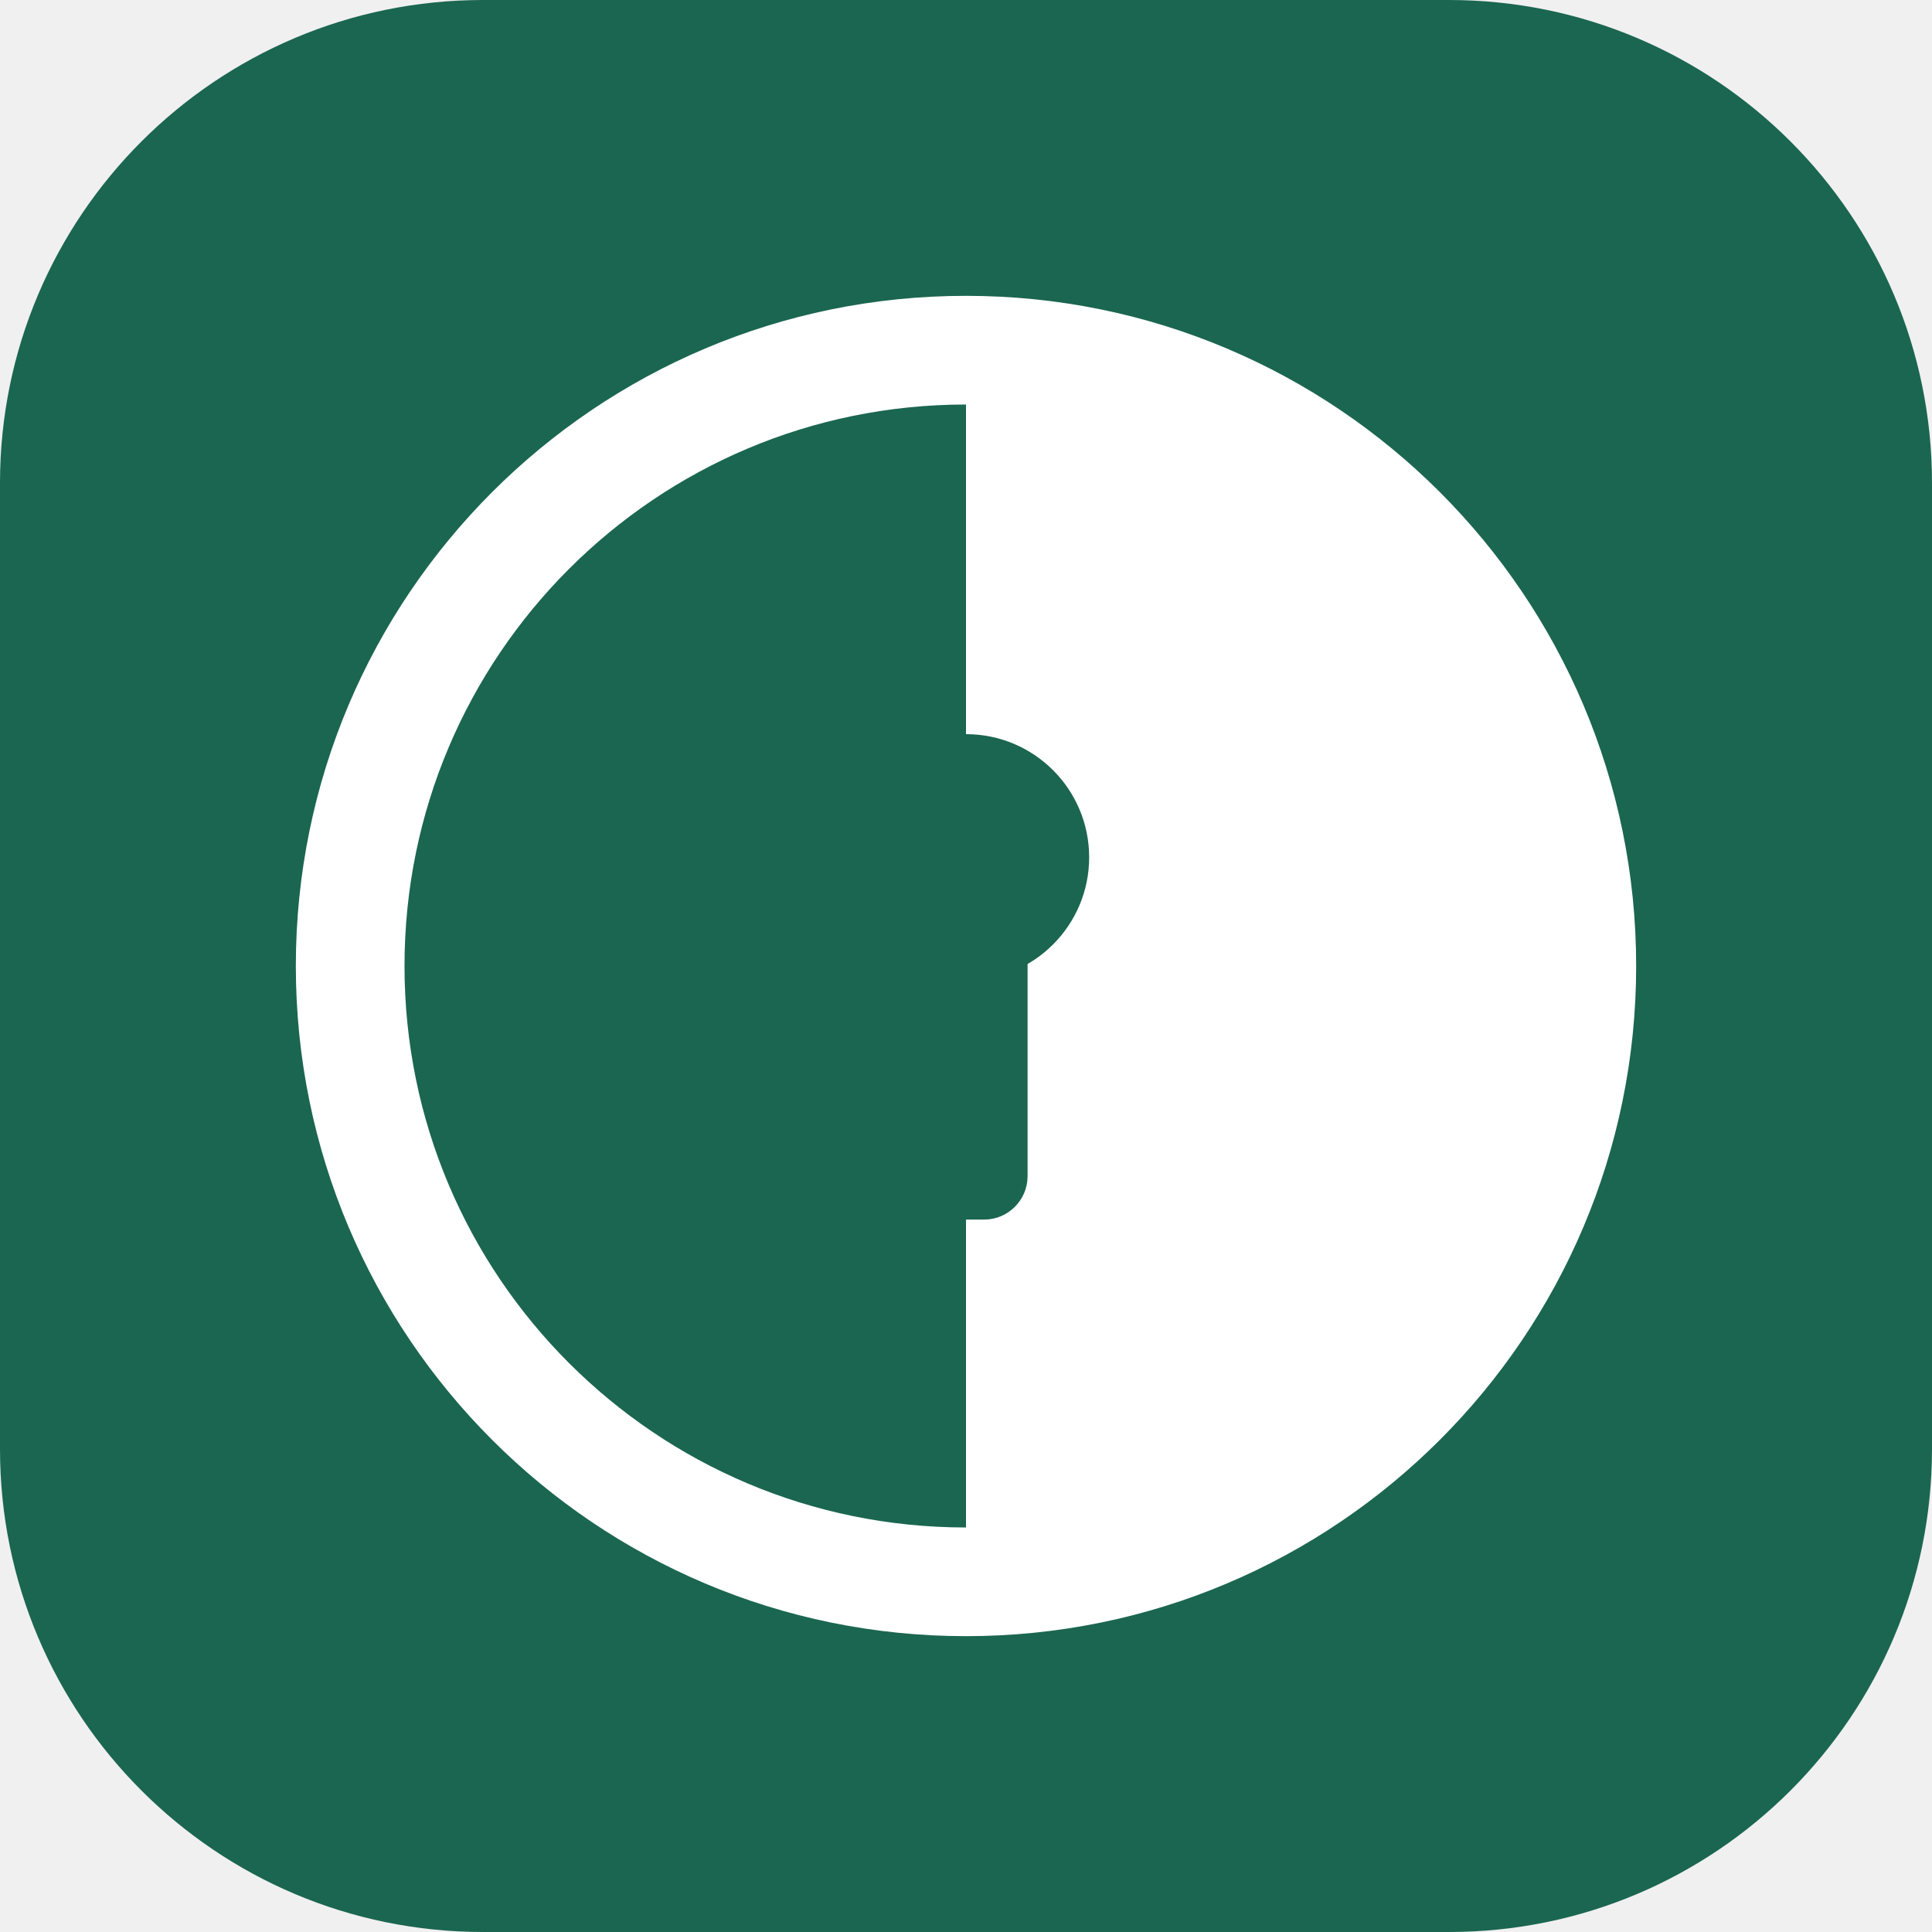
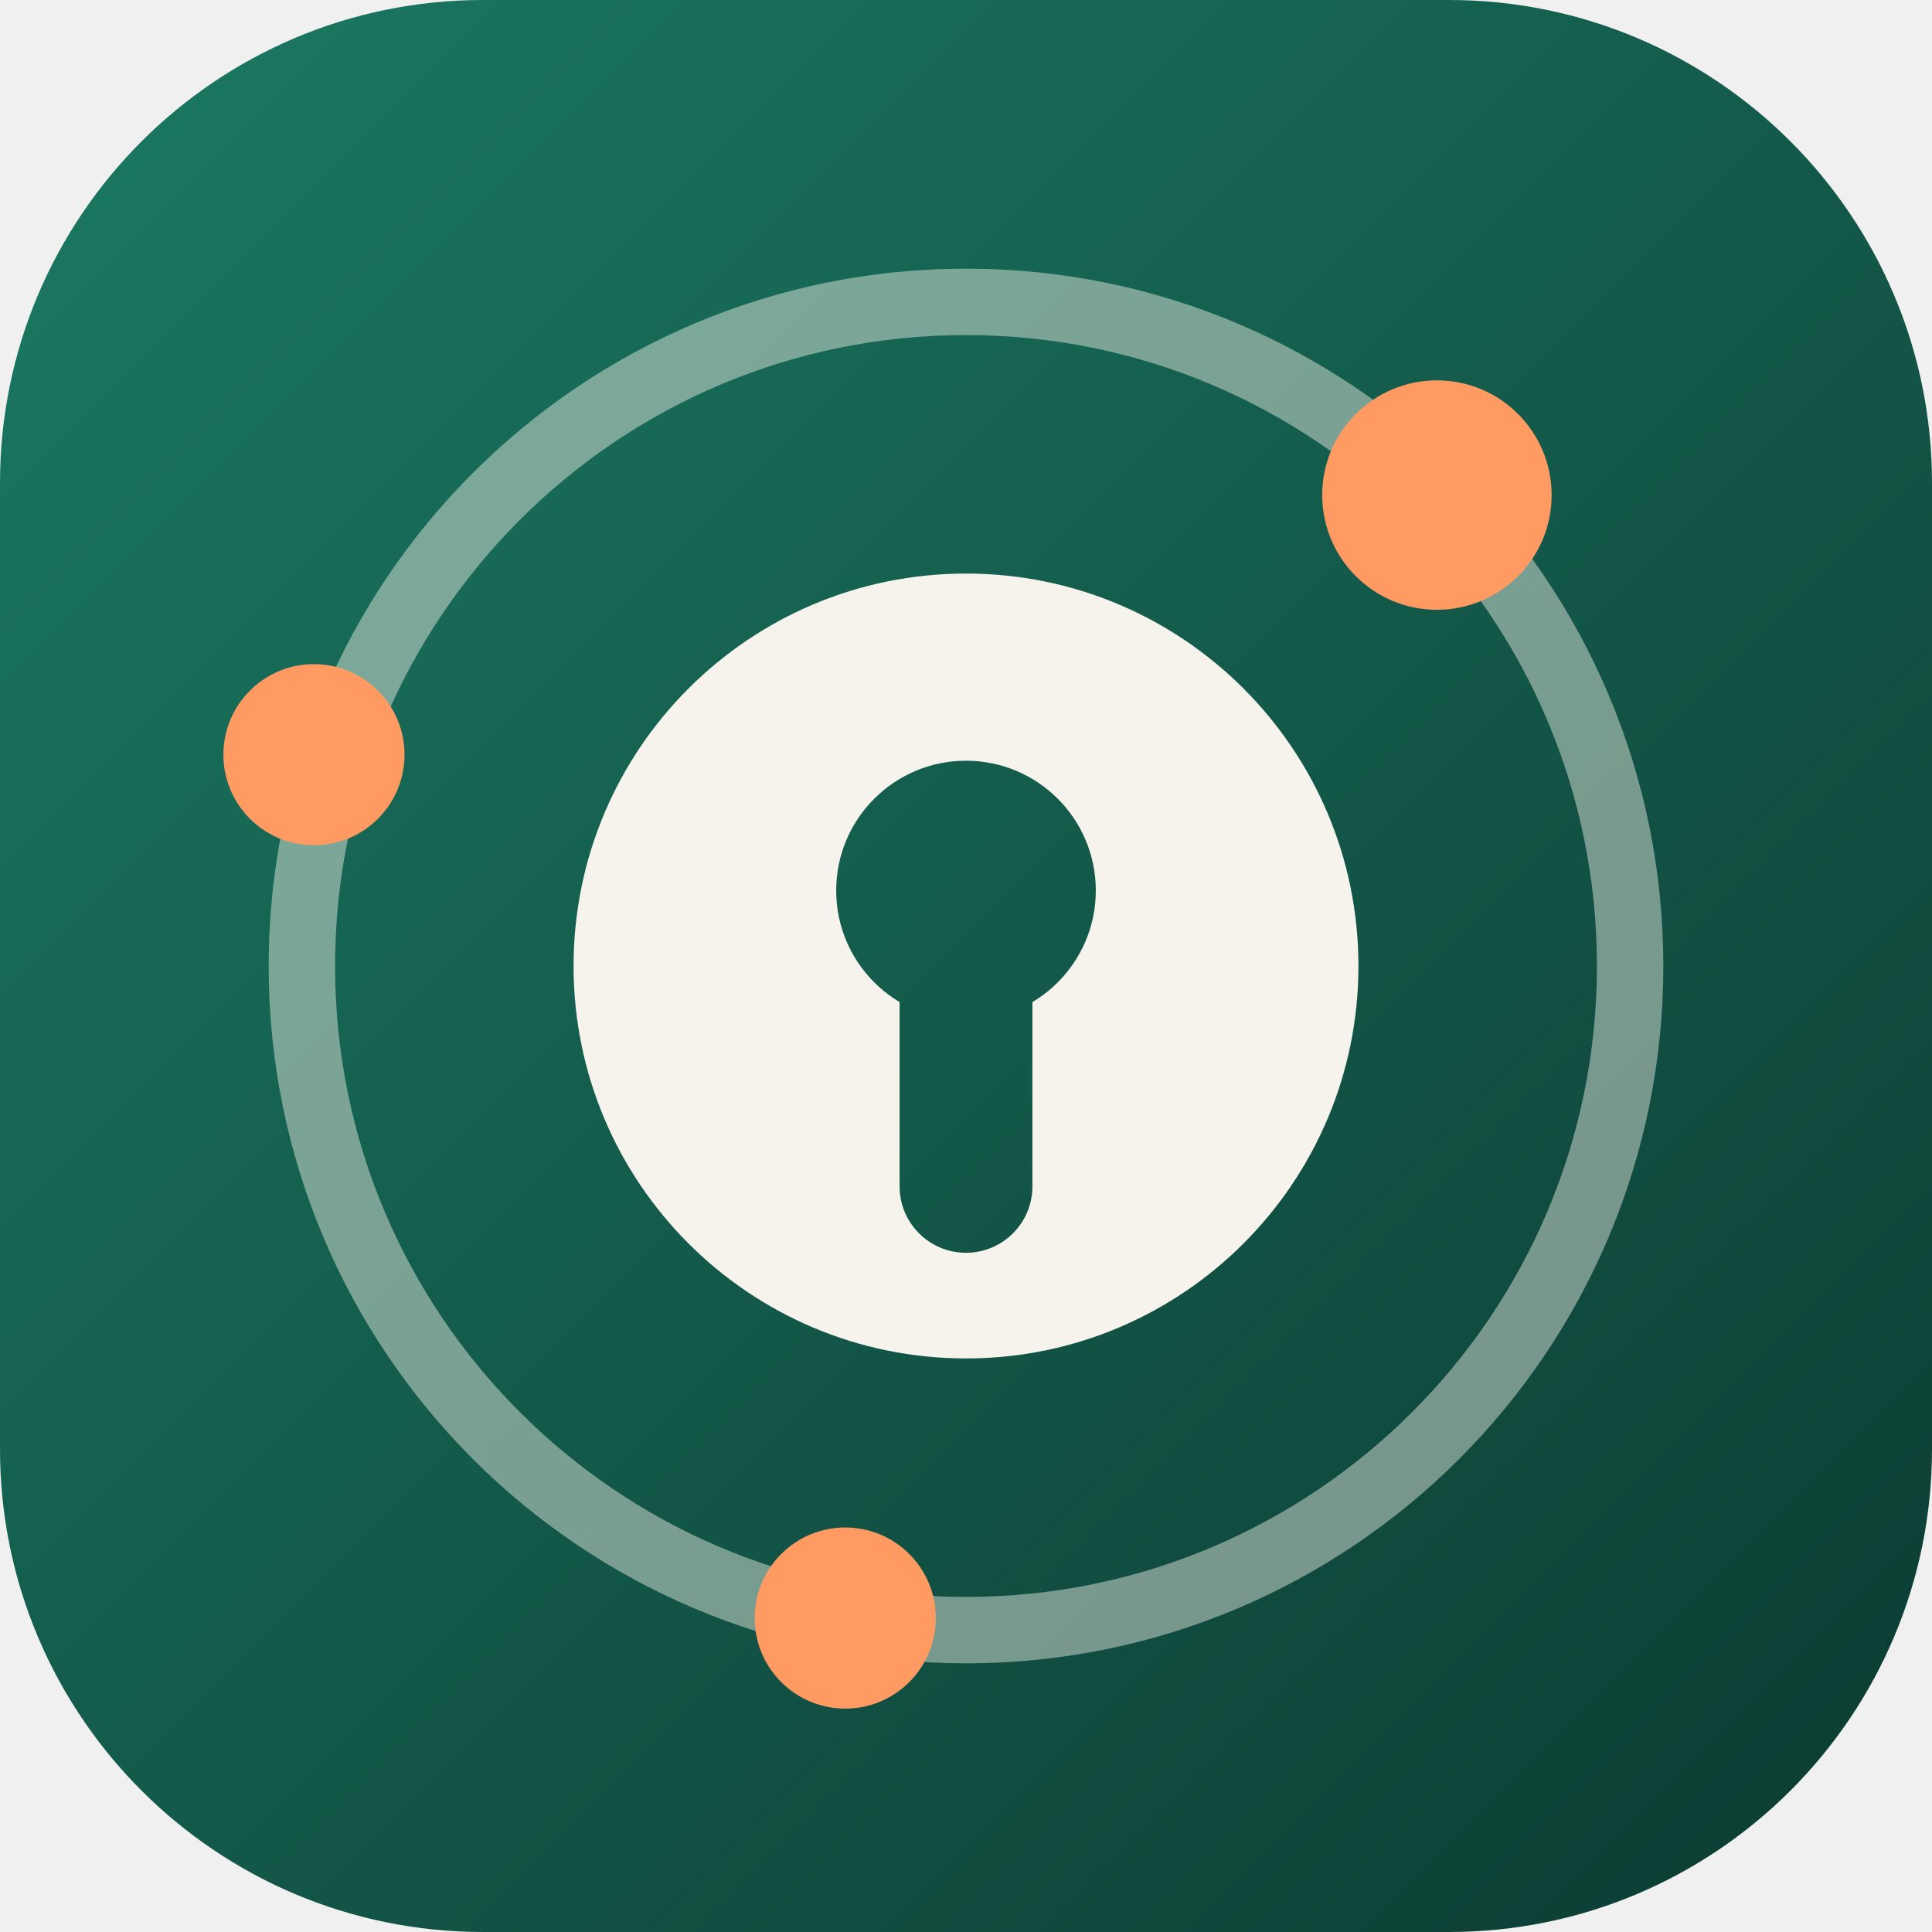
- <svg xmlns="http://www.w3.org/2000/svg" viewBox="0 0 40 40">
-   <rect width="40" height="40" rx="10" fill="#1B6650" />
-   <g transform="translate(5 5) scale(.75)">
-     <circle cx="20" cy="20" r="17" fill="none" stroke="#fff" stroke-width="3" />
-     <path d="M20 3a17 17 0 0 1 0 34z" fill="#fff" />
-     <circle cx="20" cy="17" r="3.4" fill="#1B6650" />
-     <rect x="18.3" y="18" width="3.4" height="9" rx="1.2" fill="#1B6650" />
-   </g>
+ <svg xmlns="http://www.w3.org/2000/svg" viewBox="0 0 64 64">
+   <defs>
+     <linearGradient id="g" x1="0" y1="0" x2="1" y2="1">
+       <stop offset="0" stop-color="#1B7A63" />
+       <stop offset="1" stop-color="#0C3A31" />
+     </linearGradient>
+     <mask id="k" maskUnits="userSpaceOnUse" x="0" y="0" width="64" height="64">
+       <rect width="64" height="64" fill="#fff" />
+       <circle cx="32" cy="29.5" r="4.3" fill="#000" />
+       <rect x="29.8" y="30.5" width="4.4" height="11" rx="2.2" fill="#000" />
+     </mask>
+   </defs>
+   <rect width="64" height="64" rx="16" fill="url(#g)" />
+   <circle cx="32" cy="32" r="22" fill="none" stroke="#F6F3EC" stroke-width="2.2" opacity=".45" />
+   <circle cx="32" cy="32" r="13" fill="#F6F3EC" mask="url(#k)" />
+   <circle cx="47.6" cy="16.4" r="3.8" fill="#FF9A62" />
+   <circle cx="28" cy="53.6" r="3" fill="#FF9A62" />
+   <circle cx="10.4" cy="25" r="3" fill="#FF9A62" />
</svg>
